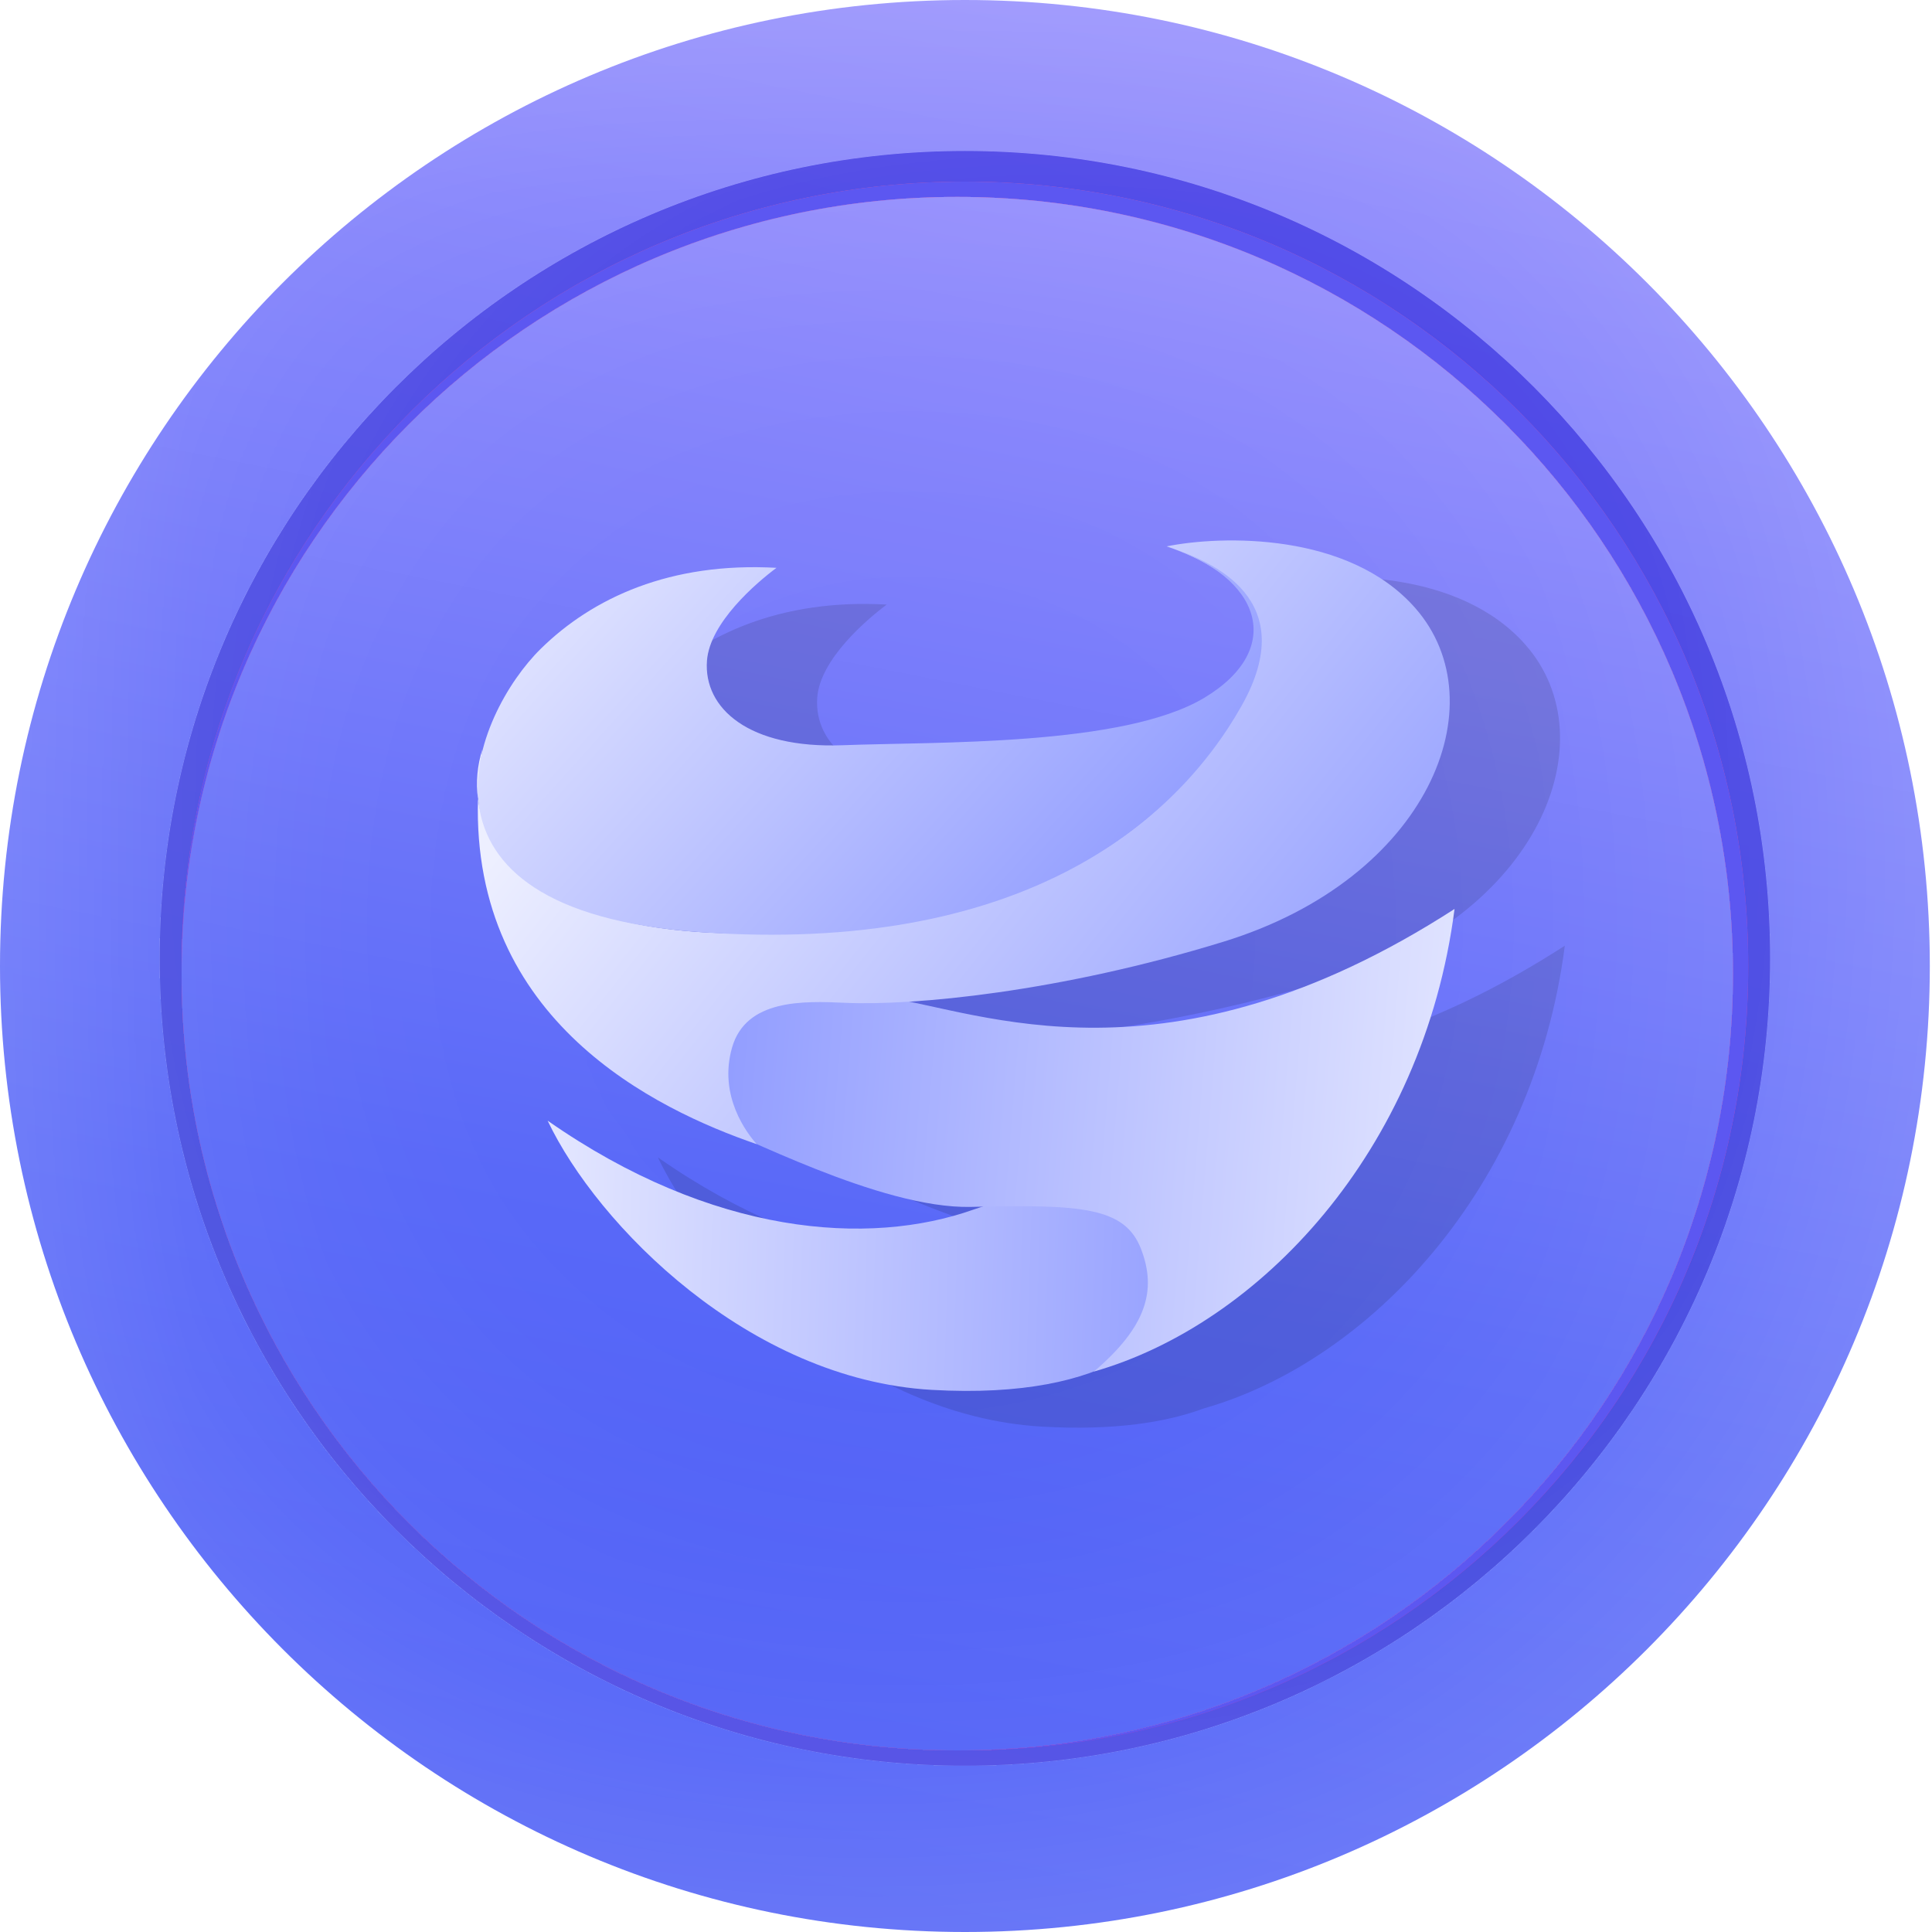
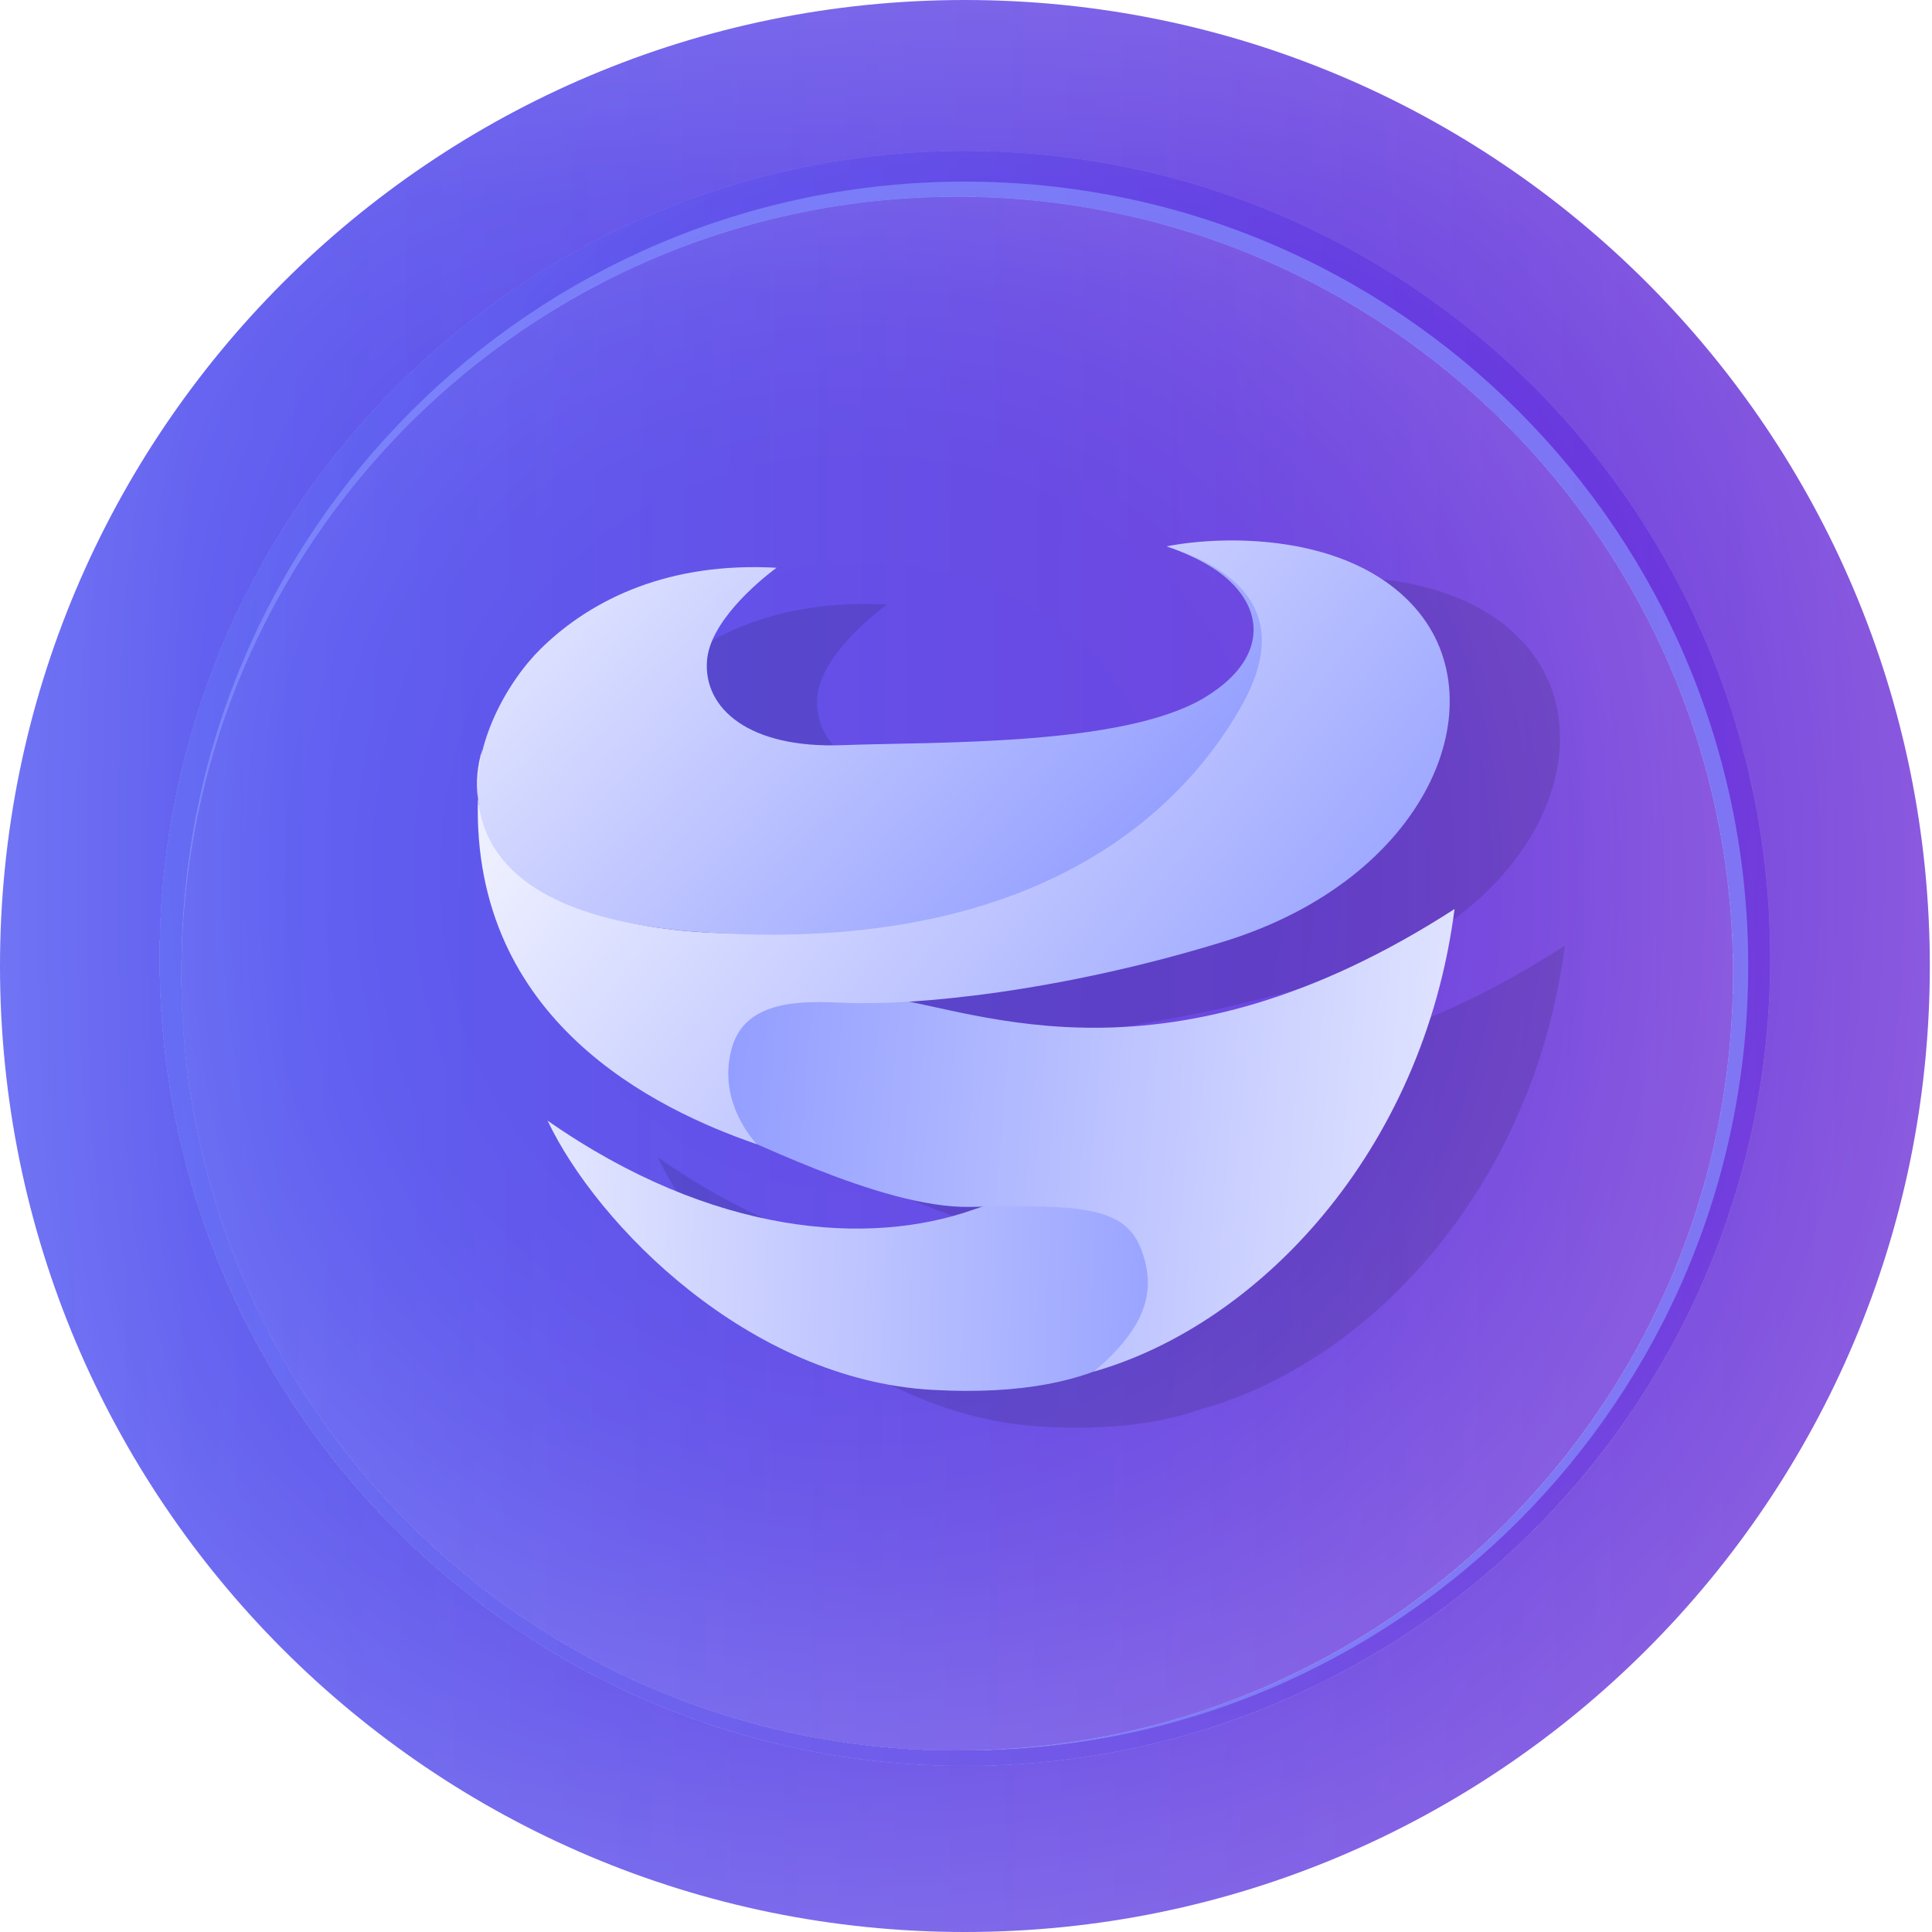
- <svg xmlns="http://www.w3.org/2000/svg" width="55" height="55" viewBox="0 0 55 55" fill="none">
-   <g filter="url(#filter0_i_1453_2051)">
-     <ellipse cx="27.469" cy="27.5" rx="27.469" ry="27.5" fill="url(#paint0_linear_1453_2051)" />
+ <svg xmlns="http://www.w3.org/2000/svg" width="16" height="16" viewBox="0 0 16 16" fill="none">
+   <g filter="url(#filter0_i_2586_56)">
+     <ellipse cx="7.991" cy="8" rx="7.991" ry="8" fill="url(#paint0_linear_2586_56)" />
  </g>
-   <g filter="url(#filter1_i_1453_2051)">
-     <ellipse cx="27.469" cy="27.282" rx="22.922" ry="22.984" fill="url(#paint1_linear_1453_2051)" />
+   <g filter="url(#filter1_i_2586_56)">
+     <ellipse cx="7.991" cy="7.937" rx="6.668" ry="6.686" fill="url(#paint1_linear_2586_56)" />
  </g>
-   <ellipse cx="27.469" cy="27.5" rx="22.299" ry="22.33" fill="url(#paint2_linear_1453_2051)" />
-   <ellipse cx="27.469" cy="27.5" rx="22.299" ry="22.33" fill="#5C57F1" />
-   <g filter="url(#filter2_i_1453_2051)">
-     <ellipse cx="27.251" cy="27.718" rx="22.081" ry="22.112" fill="url(#paint3_linear_1453_2051)" />
-     <ellipse cx="27.251" cy="27.718" rx="22.081" ry="22.112" fill="url(#paint4_linear_1453_2051)" />
+   <ellipse cx="7.991" cy="8" rx="6.487" ry="6.496" fill="#8692FF" fill-opacity="0.67" />
+   <g filter="url(#filter2_i_2586_56)">
+     <ellipse cx="7.927" cy="8.063" rx="6.424" ry="6.433" fill="url(#paint2_linear_2586_56)" />
  </g>
-   <path fill-rule="evenodd" clip-rule="evenodd" d="M36.351 16.6C37.921 16.284 41.536 16.194 43.434 18.363C45.807 21.074 43.807 26.057 37.978 27.853C34.472 28.933 31.239 29.423 29.03 29.563C29.249 29.607 29.482 29.658 29.729 29.712L29.729 29.712C32.643 30.35 37.566 31.428 44.547 26.922C43.654 33.842 38.967 38.753 34.279 40.092L34.282 40.09C33.208 40.493 31.705 40.73 29.666 40.613C24.458 40.315 20.143 35.926 18.729 32.949C23.416 36.223 27.867 36.54 30.857 35.479C30.938 35.45 31.018 35.423 31.098 35.398C30.995 35.4 30.89 35.402 30.782 35.405C28.908 35.449 26.264 34.312 24.679 33.616L24.682 33.619C21.801 32.627 16.563 30.111 16.746 23.785C16.75 23.814 16.754 23.842 16.759 23.871C16.754 23.83 16.75 23.788 16.747 23.747C16.747 23.76 16.747 23.773 16.746 23.785C16.683 23.316 16.728 22.841 16.869 22.384C16.863 22.426 16.857 22.468 16.852 22.51C17.13 21.297 17.87 20.168 18.534 19.516C20.014 18.062 22.228 17.042 25.244 17.211C24.668 17.64 23.347 18.77 23.265 19.855C23.164 21.21 24.452 22.363 27.129 22.261C27.546 22.245 28.026 22.235 28.55 22.224C31.39 22.165 35.487 22.079 37.433 20.905C39.356 19.746 39.195 18.126 37.52 17.119C37.205 16.936 36.847 16.773 36.456 16.636C36.42 16.624 36.385 16.613 36.348 16.601C36.377 16.61 36.407 16.62 36.437 16.63C36.408 16.62 36.38 16.61 36.351 16.6Z" fill="black" fill-opacity="0.12" />
-   <path d="M26.527 39.567C21.319 39.269 17.003 34.879 15.59 31.903C20.277 35.177 24.728 35.493 27.718 34.433C31.087 33.237 33.447 34.717 33.447 36.665C33.447 37.855 31.735 39.864 26.527 39.567Z" fill="url(#paint5_linear_1453_2051)" />
-   <path d="M31.14 39.046C35.828 37.706 40.515 32.796 41.408 25.876C33.224 31.159 27.866 28.766 25.262 28.406C23.413 28.151 22.056 27.851 20.802 28.766C19.64 29.614 19.803 31.385 20.277 32.052C20.947 32.201 25.039 34.42 27.643 34.358C30.768 34.284 32.017 34.358 32.48 35.549C32.943 36.739 32.628 37.781 31.14 39.046Z" fill="url(#paint6_linear_1453_2051)" />
-   <path d="M33.211 15.554C34.782 15.238 38.397 15.147 40.295 17.316C42.667 20.028 40.668 25.01 34.838 26.806C30.174 28.244 25.992 28.636 24.063 28.548C22.867 28.494 21.237 28.44 20.84 29.822C20.444 31.205 21.271 32.267 21.542 32.572C18.662 31.581 13.424 29.065 13.607 22.739C13.543 22.269 13.589 21.794 13.73 21.337C13.66 21.824 13.62 22.291 13.607 22.739C13.947 25.257 17.425 27.613 26.193 26.095C31.817 25.122 34.552 22.015 35.787 18.909C36.291 17.45 35.149 16.2 33.211 15.554Z" fill="url(#paint7_linear_1453_2051)" />
-   <path d="M20.126 18.808C20.208 17.724 21.529 16.594 22.105 16.165C19.089 15.995 16.875 17.015 15.395 18.469C13.527 20.303 11.065 25.908 19.923 26.536C29.006 27.18 33.43 23.49 35.344 20.096C37.051 17.07 34.55 15.983 33.209 15.555C35.91 16.418 36.598 18.469 34.294 19.859C31.989 21.249 26.668 21.113 23.99 21.215C21.313 21.317 20.025 20.164 20.126 18.808Z" fill="url(#paint8_linear_1453_2051)" />
+   <path d="M10.574 4.829C11.031 4.737 12.083 4.711 12.635 5.342C13.325 6.131 12.744 7.58 11.048 8.103C10.02 8.419 9.073 8.56 8.43 8.6C9.238 8.761 10.742 9.263 12.959 7.832C12.699 9.845 11.335 11.274 9.972 11.663C9.973 11.662 9.974 11.66 9.975 11.659C9.662 11.777 9.225 11.849 8.63 11.815C7.115 11.728 5.86 10.451 5.448 9.585C6.812 10.537 8.107 10.63 8.977 10.322C9 10.313 9.023 10.306 9.046 10.299C9.016 10.3 8.986 10.299 8.955 10.3C8.409 10.313 7.638 9.98 7.177 9.778C7.178 9.779 7.179 9.779 7.18 9.78C6.342 9.492 4.818 8.759 4.871 6.919C4.853 6.783 4.867 6.645 4.907 6.512C4.905 6.53 4.903 6.548 4.901 6.566C4.979 6.207 5.196 5.871 5.392 5.678C5.822 5.255 6.466 4.958 7.344 5.007C7.176 5.132 6.791 5.461 6.768 5.777C6.739 6.171 7.113 6.505 7.892 6.476C8.671 6.446 10.219 6.486 10.89 6.082C11.447 5.746 11.402 5.278 10.92 4.985C10.819 4.925 10.703 4.872 10.574 4.829ZM4.871 6.919C4.872 6.926 4.874 6.932 4.875 6.939C4.874 6.928 4.872 6.917 4.871 6.905C4.871 6.91 4.871 6.915 4.871 6.919Z" fill="black" fill-opacity="0.12" />
+   <path d="M7.717 11.51C6.202 11.424 4.946 10.147 4.535 9.281C5.899 10.233 7.194 10.325 8.063 10.017C9.043 9.669 9.73 10.099 9.73 10.666C9.73 11.012 9.232 11.597 7.717 11.51Z" fill="url(#paint3_linear_2586_56)" />
+   <path d="M9.059 11.359C10.423 10.969 11.786 9.541 12.046 7.528C9.665 9.065 8.107 8.368 7.349 8.264C6.811 8.189 6.416 8.102 6.052 8.368C5.714 8.615 5.761 9.13 5.899 9.324C6.094 9.368 7.284 10.013 8.042 9.995C8.951 9.974 9.314 9.995 9.449 10.342C9.583 10.688 9.492 10.991 9.059 11.359Z" fill="url(#paint4_linear_2586_56)" />
+   <path d="M9.661 4.525C10.118 4.433 11.17 4.406 11.722 5.037C12.412 5.826 11.83 7.276 10.134 7.798C8.778 8.216 7.561 8.33 7 8.305C6.652 8.289 6.178 8.273 6.062 8.675C5.947 9.078 6.188 9.387 6.267 9.476C5.429 9.187 3.905 8.455 3.958 6.615C3.94 6.478 3.953 6.34 3.994 6.207C3.974 6.349 3.962 6.485 3.958 6.615C4.057 7.348 5.069 8.033 7.62 7.591C9.256 7.308 10.051 6.404 10.411 5.501C10.557 5.076 10.225 4.713 9.661 4.525Z" fill="url(#paint5_linear_2586_56)" />
+   <path d="M5.855 5.471C5.879 5.156 6.263 4.827 6.431 4.702C5.553 4.653 4.909 4.95 4.478 5.373C3.935 5.906 3.219 7.537 5.796 7.719C8.438 7.907 9.725 6.833 10.282 5.846C10.779 4.966 10.051 4.65 9.661 4.525C10.447 4.776 10.647 5.373 9.976 5.777C9.306 6.181 7.758 6.142 6.979 6.171C6.2 6.201 5.825 5.866 5.855 5.471Z" fill="url(#paint6_linear_2586_56)" />
  <defs>
-     <filter id="filter0_i_1453_2051" x="-2.742" y="-2.742" width="57.68" height="57.742" filterUnits="userSpaceOnUse" color-interpolation-filters="sRGB">
+     <filter id="filter0_i_2586_56" x="-0.798" y="-0.798" width="16.78" height="16.798" filterUnits="userSpaceOnUse" color-interpolation-filters="sRGB">
      <feFlood flood-opacity="0" result="BackgroundImageFix" />
      <feBlend mode="normal" in="SourceGraphic" in2="BackgroundImageFix" result="shape" />
      <feColorMatrix in="SourceAlpha" type="matrix" values="0 0 0 0 0 0 0 0 0 0 0 0 0 0 0 0 0 0 127 0" result="hardAlpha" />
-       <feOffset dx="-2.742" dy="-2.742" />
-       <feGaussianBlur stdDeviation="10.284" />
+       <feOffset dx="-0.798" dy="-0.798" />
+       <feGaussianBlur stdDeviation="2.992" />
      <feComposite in2="hardAlpha" operator="arithmetic" k2="-1" k3="1" />
      <feColorMatrix type="matrix" values="0 0 0 0 1 0 0 0 0 1 0 0 0 0 1 0 0 0 0.2 0" />
-       <feBlend mode="normal" in2="shape" result="effect1_innerShadow_1453_2051" />
+       <feBlend mode="normal" in2="shape" result="effect1_innerShadow_2586_56" />
    </filter>
-     <filter id="filter1_i_1453_2051" x="4.547" y="0.184" width="48.586" height="50.082" filterUnits="userSpaceOnUse" color-interpolation-filters="sRGB">
+     <filter id="filter1_i_2586_56" x="1.323" y="0.054" width="14.134" height="14.569" filterUnits="userSpaceOnUse" color-interpolation-filters="sRGB">
      <feFlood flood-opacity="0" result="BackgroundImageFix" />
      <feBlend mode="normal" in="SourceGraphic" in2="BackgroundImageFix" result="shape" />
      <feColorMatrix in="SourceAlpha" type="matrix" values="0 0 0 0 0 0 0 0 0 0 0 0 0 0 0 0 0 0 127 0" result="hardAlpha" />
-       <feOffset dx="2.742" dy="-4.114" />
-       <feGaussianBlur stdDeviation="6.856" />
+       <feOffset dx="0.798" dy="-1.197" />
+       <feGaussianBlur stdDeviation="1.994" />
      <feComposite in2="hardAlpha" operator="arithmetic" k2="-1" k3="1" />
      <feColorMatrix type="matrix" values="0 0 0 0 1 0 0 0 0 1 0 0 0 0 1 0 0 0 0.15 0" />
-       <feBlend mode="normal" in2="shape" result="effect1_innerShadow_1453_2051" />
+       <feBlend mode="normal" in2="shape" result="effect1_innerShadow_2586_56" />
    </filter>
-     <filter id="filter2_i_1453_2051" x="3.799" y="4.235" width="45.533" height="45.595" filterUnits="userSpaceOnUse" color-interpolation-filters="sRGB">
+     <filter id="filter2_i_2586_56" x="0.706" y="0.833" width="13.645" height="13.663" filterUnits="userSpaceOnUse" color-interpolation-filters="sRGB">
      <feFlood flood-opacity="0" result="BackgroundImageFix" />
      <feBlend mode="normal" in="SourceGraphic" in2="BackgroundImageFix" result="shape" />
      <feColorMatrix in="SourceAlpha" type="matrix" values="0 0 0 0 0 0 0 0 0 0 0 0 0 0 0 0 0 0 127 0" result="hardAlpha" />
-       <feOffset dx="-1.371" dy="-1.371" />
-       <feGaussianBlur stdDeviation="6.856" />
+       <feOffset dx="-0.798" dy="-0.798" />
+       <feGaussianBlur stdDeviation="2.992" />
      <feComposite in2="hardAlpha" operator="arithmetic" k2="-1" k3="1" />
-       <feColorMatrix type="matrix" values="0 0 0 0 1 0 0 0 0 1 0 0 0 0 1 0 0 0 0.1 0" />
-       <feBlend mode="normal" in2="shape" result="effect1_innerShadow_1453_2051" />
+       <feColorMatrix type="matrix" values="0 0 0 0 1 0 0 0 0 1 0 0 0 0 1 0 0 0 0.2 0" />
+       <feBlend mode="normal" in2="shape" result="effect1_innerShadow_2586_56" />
    </filter>
-     <linearGradient id="paint0_linear_1453_2051" x1="15.292" y1="76.52" x2="30.926" y2="-2.647" gradientUnits="userSpaceOnUse">
-       <stop stop-color="#3B4EF4" />
-       <stop offset="0.5" stop-color="#5868F8" />
-       <stop offset="1" stop-color="#978FFD" />
+     <linearGradient id="paint0_linear_2586_56" x1="-3.266" y1="8.812" x2="21.328" y2="8.922" gradientUnits="userSpaceOnUse">
+       <stop stop-color="#5465F7" />
+       <stop offset="1" stop-color="#7D2FD0" />
    </linearGradient>
-     <linearGradient id="paint1_linear_1453_2051" x1="38.151" y1="-4.173" x2="21.801" y2="61.509" gradientUnits="userSpaceOnUse">
-       <stop offset="0.145" stop-color="#4D46E7" />
-       <stop offset="0.67" stop-color="#3940DD" />
-       <stop offset="0.99" stop-color="#483AE8" />
+     <linearGradient id="paint1_linear_2586_56" x1="-0.875" y1="8.297" x2="20.891" y2="8.328" gradientUnits="userSpaceOnUse">
+       <stop offset="0.012" stop-color="#4E60F6" />
+       <stop offset="0.99" stop-color="#7119CF" />
    </linearGradient>
-     <linearGradient id="paint2_linear_1453_2051" x1="17.583" y1="67.305" x2="30.281" y2="3.022" gradientUnits="userSpaceOnUse">
-       <stop stop-color="#9132BB" />
-       <stop offset="0.5" stop-color="#C53FB0" />
-       <stop offset="1" stop-color="#D35AA7" />
+     <linearGradient id="paint2_linear_2586_56" x1="-1.121" y1="8.717" x2="18.649" y2="8.805" gradientUnits="userSpaceOnUse">
+       <stop stop-color="#5465F7" />
+       <stop offset="1" stop-color="#7D2FD0" />
    </linearGradient>
-     <linearGradient id="paint3_linear_1453_2051" x1="17.462" y1="67.134" x2="30.036" y2="3.479" gradientUnits="userSpaceOnUse">
-       <stop stop-color="#9132BB" />
-       <stop offset="0.5" stop-color="#C53FB0" />
-       <stop offset="1" stop-color="#D35AA7" />
-     </linearGradient>
-     <linearGradient id="paint4_linear_1453_2051" x1="17.462" y1="67.134" x2="30.036" y2="3.479" gradientUnits="userSpaceOnUse">
-       <stop stop-color="#3B4EF4" />
-       <stop offset="0.5" stop-color="#5868F8" />
-       <stop offset="1" stop-color="#978FFD" />
-     </linearGradient>
-     <linearGradient id="paint5_linear_1453_2051" x1="36.197" y1="35.772" x2="13.391" y2="35.042" gradientUnits="userSpaceOnUse">
+     <linearGradient id="paint3_linear_2586_56" x1="10.53" y1="10.406" x2="3.896" y2="10.194" gradientUnits="userSpaceOnUse">
      <stop stop-color="#8B97FF" />
      <stop offset="1" stop-color="#EDEFFF" />
    </linearGradient>
-     <linearGradient id="paint6_linear_1453_2051" x1="18.638" y1="30.787" x2="44.602" y2="32.904" gradientUnits="userSpaceOnUse">
+     <linearGradient id="paint4_linear_2586_56" x1="5.422" y1="8.956" x2="12.975" y2="9.572" gradientUnits="userSpaceOnUse">
      <stop stop-color="#8B97FF" />
      <stop offset="1" stop-color="#EDEFFF" />
    </linearGradient>
-     <linearGradient id="paint7_linear_1453_2051" x1="41.92" y1="29.247" x2="22.469" y2="13.809" gradientUnits="userSpaceOnUse">
+     <linearGradient id="paint5_linear_2586_56" x1="12.195" y1="8.508" x2="6.536" y2="4.017" gradientUnits="userSpaceOnUse">
      <stop stop-color="#8B97FF" />
      <stop offset="1" stop-color="#EDEFFF" />
    </linearGradient>
-     <linearGradient id="paint8_linear_1453_2051" x1="32.091" y1="27.79" x2="15.379" y2="12.722" gradientUnits="userSpaceOnUse">
+     <linearGradient id="paint6_linear_2586_56" x1="9.335" y1="8.084" x2="4.474" y2="3.701" gradientUnits="userSpaceOnUse">
      <stop stop-color="#8B97FF" />
      <stop offset="1" stop-color="#EDEFFF" />
    </linearGradient>
  </defs>
</svg>
